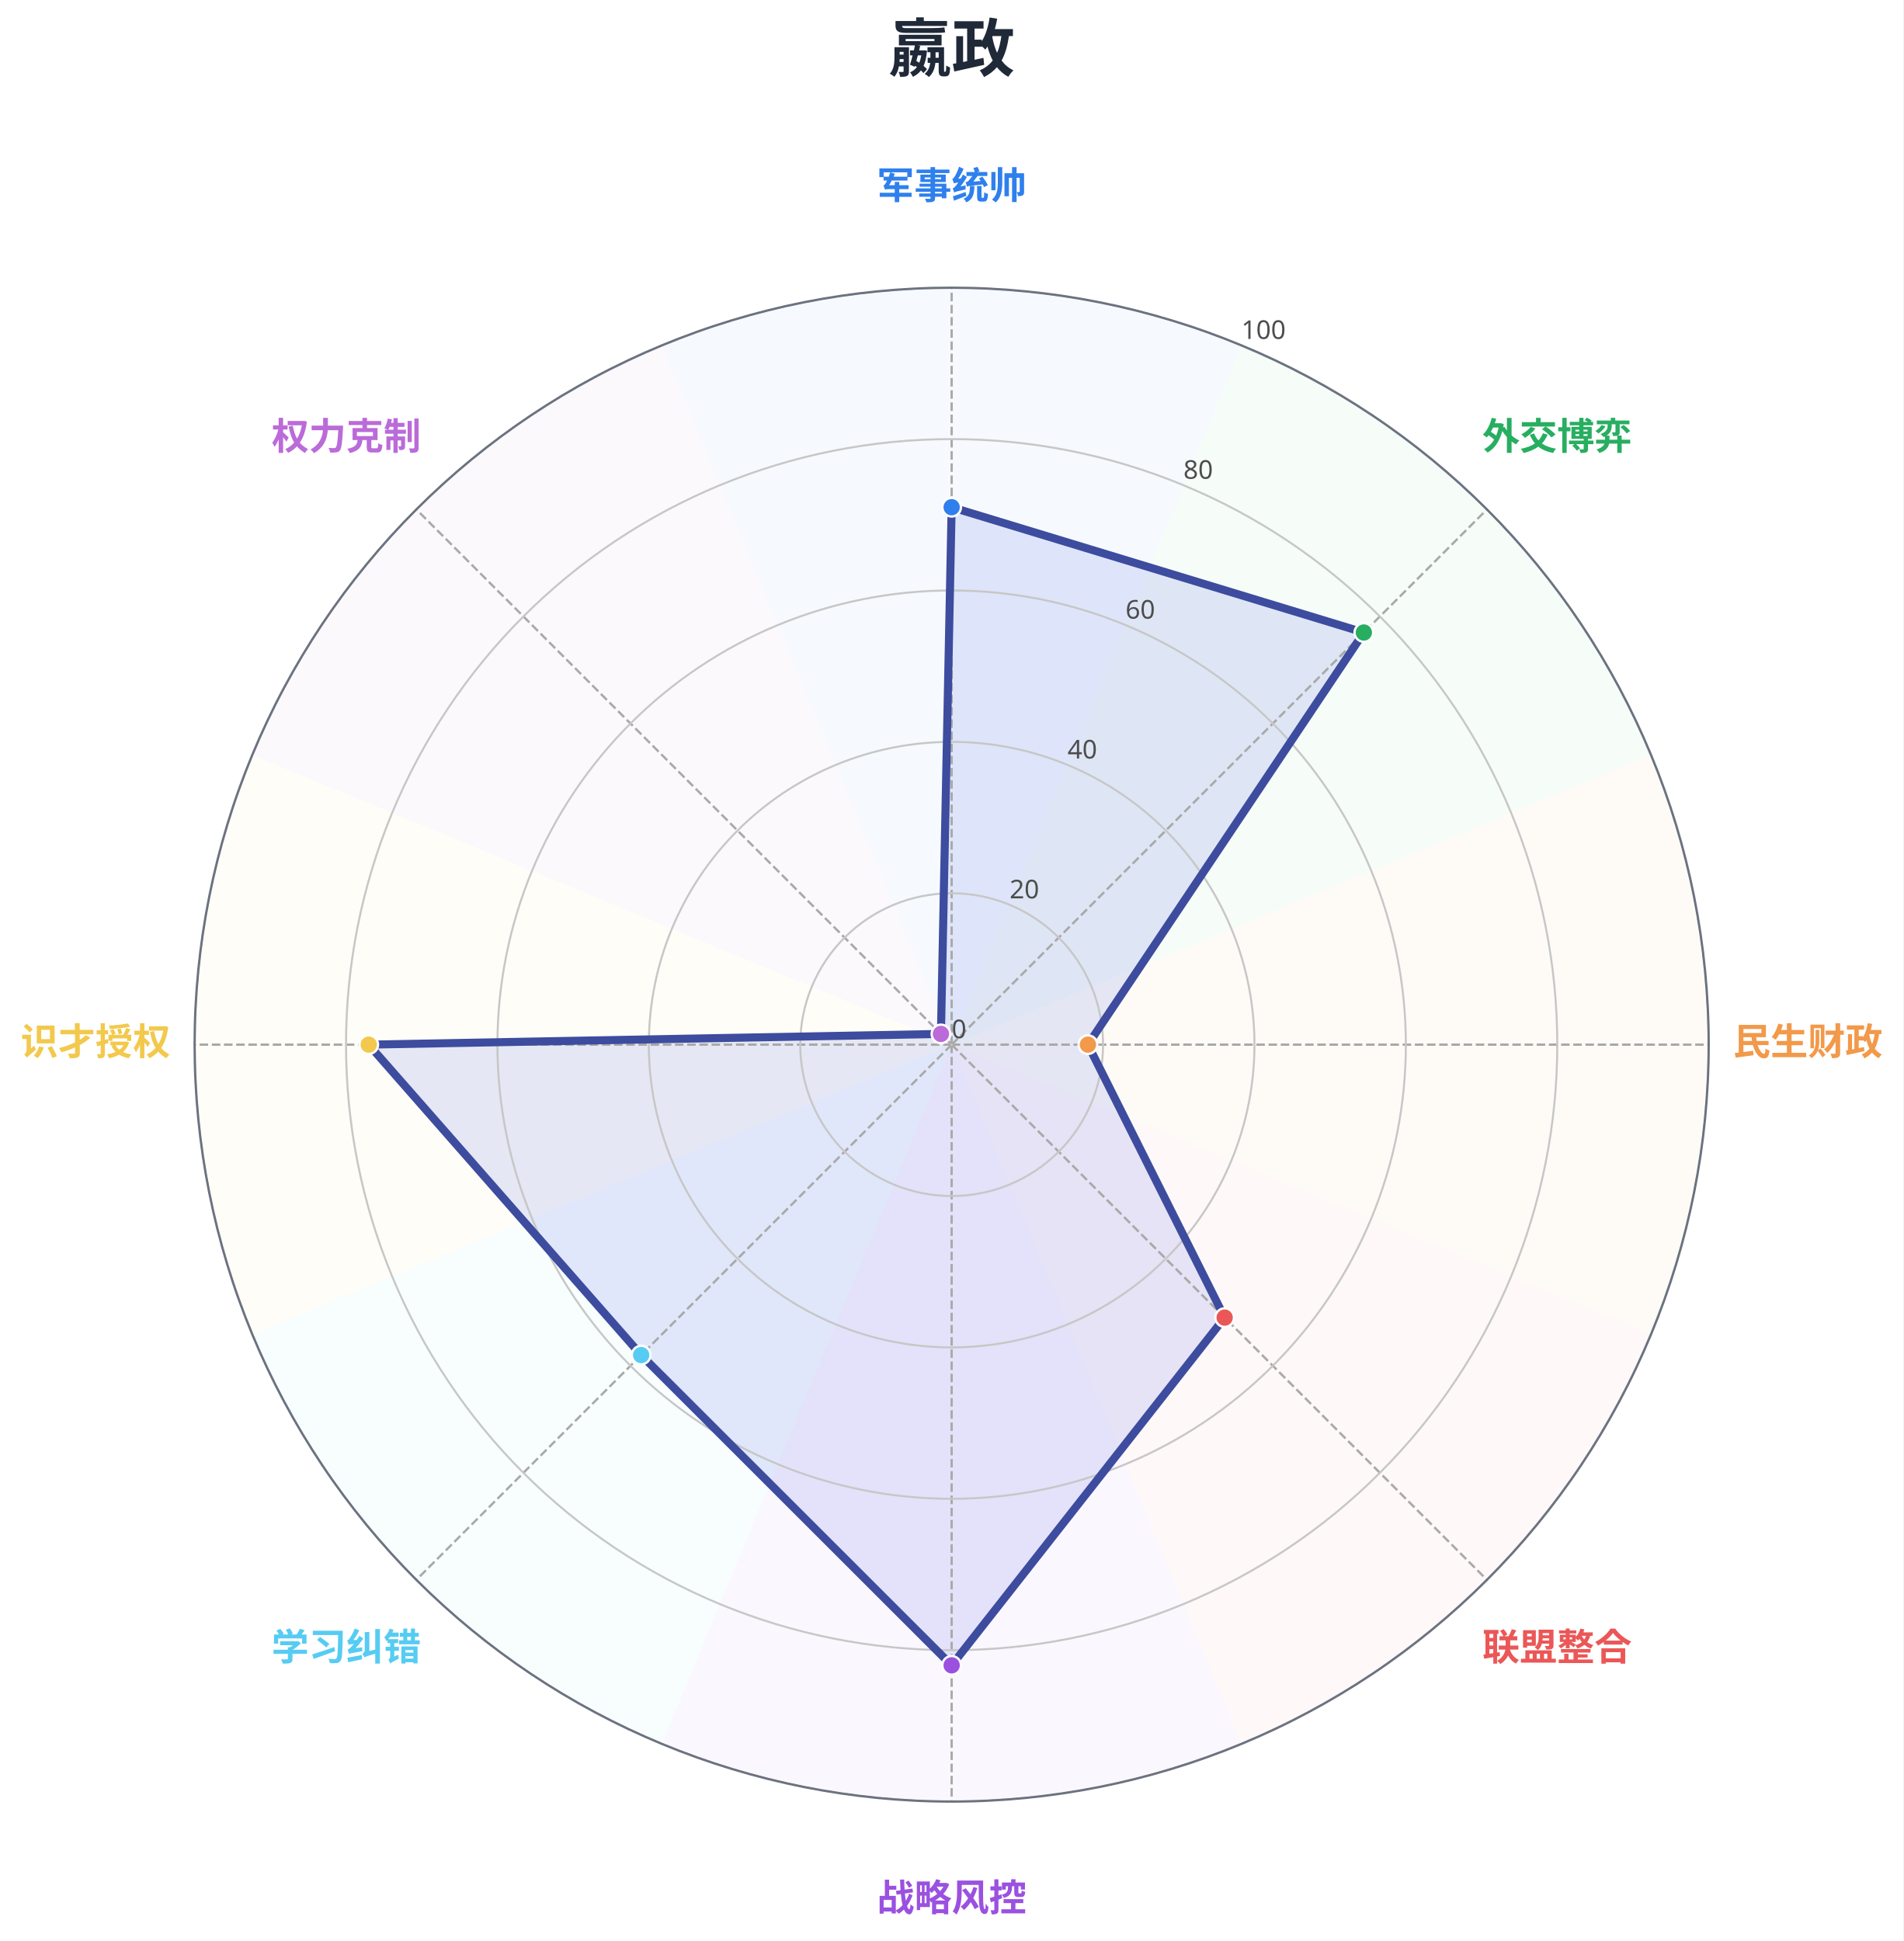
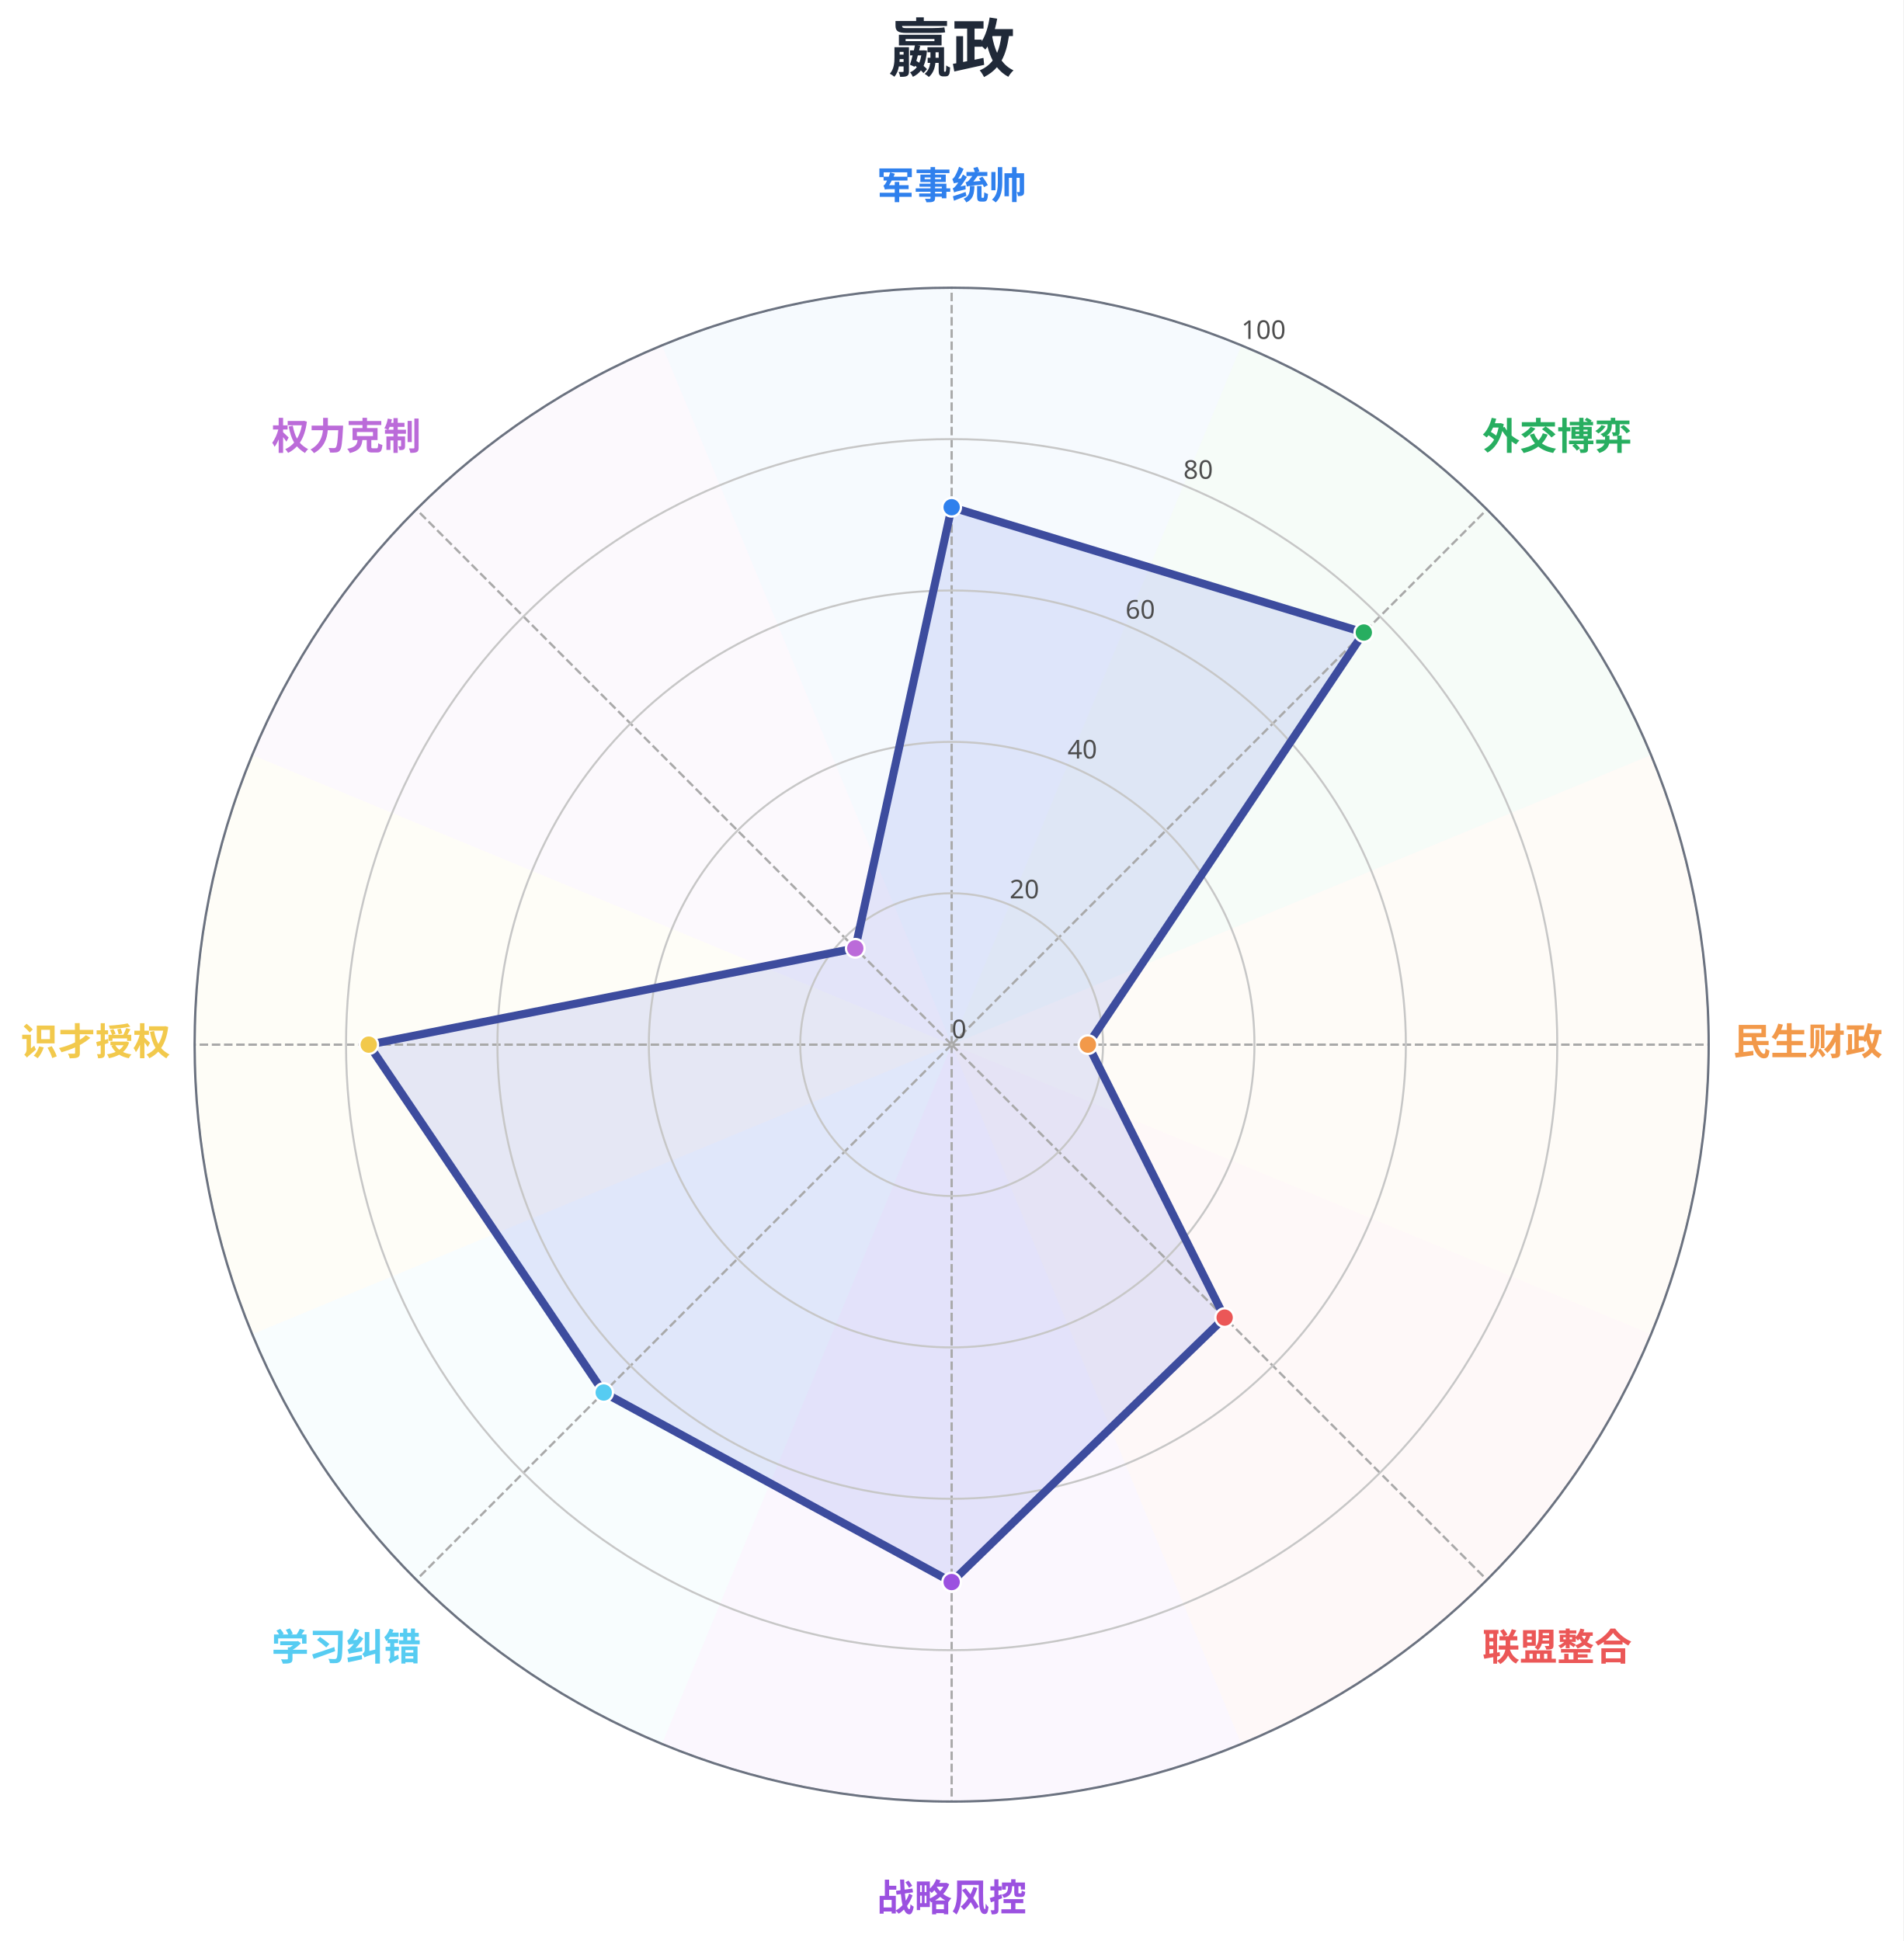
<svg xmlns="http://www.w3.org/2000/svg" xmlns:xlink="http://www.w3.org/1999/xlink" width="662.08pt" height="675.29pt" viewBox="0 0 662.08 675.29" version="1.1">
  <defs>
    <style type="text/css">*{stroke-linejoin: round; stroke-linecap: butt}</style>
  </defs>
  <g id="figure_1">
    <g id="patch_1">
      <path d="M 0 675.29 L 662.08 675.29 L 662.08 -0 L 0 -0 z " style="fill: #ffffff" />
    </g>
    <g id="axes_1">
      <g id="patch_2">
        <path d="M 594.38 363.438 C 594.38 328.857 587.568 294.611 574.334 262.662 C 561.101 230.713 541.702 201.681 517.25 177.229 C 492.797 152.776 463.765 133.377 431.816 120.144 C 399.867 106.91 365.621 100.098 331.04 100.098 C 296.459 100.098 262.213 106.91 230.264 120.144 C 198.315 133.377 169.283 152.776 144.831 177.229 C 120.378 201.681 100.979 230.713 87.746 262.662 C 74.512 294.611 67.7 328.857 67.7 363.438 C 67.7 398.02 74.512 432.265 87.746 464.214 C 100.979 496.163 120.378 525.195 144.831 549.648 C 169.283 574.1 198.315 593.499 230.264 606.732 C 262.213 619.966 296.459 626.778 331.04 626.778 C 365.621 626.778 399.867 619.966 431.816 606.732 C 463.765 593.499 492.797 574.1 517.25 549.648 C 541.702 525.195 561.101 496.163 574.334 464.214 C 587.568 432.265 594.38 398.02 594.38 363.438 M 331.04 363.438 C 331.04 363.438 331.04 363.438 331.04 363.438 C 331.04 363.438 331.04 363.438 331.04 363.438 C 331.04 363.438 331.04 363.438 331.04 363.438 C 331.04 363.438 331.04 363.438 331.04 363.438 C 331.04 363.438 331.04 363.438 331.04 363.438 C 331.04 363.438 331.04 363.438 331.04 363.438 C 331.04 363.438 331.04 363.438 331.04 363.438 C 331.04 363.438 331.04 363.438 331.04 363.438 C 331.04 363.438 331.04 363.438 331.04 363.438 C 331.04 363.438 331.04 363.438 331.04 363.438 C 331.04 363.438 331.04 363.438 331.04 363.438 C 331.04 363.438 331.04 363.438 331.04 363.438 C 331.04 363.438 331.04 363.438 331.04 363.438 C 331.04 363.438 331.04 363.438 331.04 363.438 C 331.04 363.438 331.04 363.438 331.04 363.438 C 331.04 363.438 331.04 363.438 331.04 363.438 z " style="fill: #ffffff" />
      </g>
      <g id="patch_3">
-         <path d="M 331.04 363.438 C 331.04 363.438 331.04 363.438 331.04 363.438 C 331.04 363.438 331.04 363.438 331.04 363.438 L 431.816 120.144 C 399.867 106.91 365.621 100.098 331.04 100.098 C 296.459 100.098 262.213 106.91 230.264 120.144 z " clip-path="url(#pffe2ded5ba)" style="fill: #2f80ed; opacity: 0.045" />
+         <path d="M 331.04 363.438 C 331.04 363.438 331.04 363.438 331.04 363.438 C 331.04 363.438 331.04 363.438 331.04 363.438 L 431.816 120.144 C 399.867 106.91 365.621 100.098 331.04 100.098 C 296.459 100.098 262.213 106.91 230.264 120.144 z " clip-path="url(#p3ff8b5a7de)" style="fill: #2f80ed; opacity: 0.045" />
      </g>
      <g id="patch_4">
-         <path d="M 331.04 363.438 C 331.04 363.438 331.04 363.438 331.04 363.438 C 331.04 363.438 331.04 363.438 331.04 363.438 L 574.334 262.662 C 561.101 230.713 541.702 201.681 517.25 177.229 C 492.797 152.776 463.765 133.377 431.816 120.144 z " clip-path="url(#pffe2ded5ba)" style="fill: #27ae60; opacity: 0.045" />
+         <path d="M 331.04 363.438 C 331.04 363.438 331.04 363.438 331.04 363.438 C 331.04 363.438 331.04 363.438 331.04 363.438 L 574.334 262.662 C 561.101 230.713 541.702 201.681 517.25 177.229 C 492.797 152.776 463.765 133.377 431.816 120.144 z " clip-path="url(#p3ff8b5a7de)" style="fill: #27ae60; opacity: 0.045" />
      </g>
      <g id="patch_5">
-         <path d="M 331.04 363.438 C 331.04 363.438 331.04 363.438 331.04 363.438 C 331.04 363.438 331.04 363.438 331.04 363.438 L 574.334 464.214 C 587.568 432.265 594.38 398.02 594.38 363.438 C 594.38 328.857 587.568 294.611 574.334 262.662 z " clip-path="url(#pffe2ded5ba)" style="fill: #f2994a; opacity: 0.045" />
+         <path d="M 331.04 363.438 C 331.04 363.438 331.04 363.438 331.04 363.438 C 331.04 363.438 331.04 363.438 331.04 363.438 L 574.334 464.214 C 587.568 432.265 594.38 398.02 594.38 363.438 C 594.38 328.857 587.568 294.611 574.334 262.662 z " clip-path="url(#p3ff8b5a7de)" style="fill: #f2994a; opacity: 0.045" />
      </g>
      <g id="patch_6">
-         <path d="M 331.04 363.438 C 331.04 363.438 331.04 363.438 331.04 363.438 C 331.04 363.438 331.04 363.438 331.04 363.438 L 431.816 606.732 C 463.765 593.499 492.797 574.1 517.25 549.648 C 541.702 525.195 561.101 496.163 574.334 464.214 z " clip-path="url(#pffe2ded5ba)" style="fill: #eb5757; opacity: 0.045" />
+         <path d="M 331.04 363.438 C 331.04 363.438 331.04 363.438 331.04 363.438 C 331.04 363.438 331.04 363.438 331.04 363.438 L 431.816 606.732 C 463.765 593.499 492.797 574.1 517.25 549.648 C 541.702 525.195 561.101 496.163 574.334 464.214 z " clip-path="url(#p3ff8b5a7de)" style="fill: #eb5757; opacity: 0.045" />
      </g>
      <g id="patch_7">
-         <path d="M 331.04 363.438 C 331.04 363.438 331.04 363.438 331.04 363.438 C 331.04 363.438 331.04 363.438 331.04 363.438 L 230.264 606.732 C 262.213 619.966 296.459 626.778 331.04 626.778 C 365.621 626.778 399.867 619.966 431.816 606.732 z " clip-path="url(#pffe2ded5ba)" style="fill: #9b51e0; opacity: 0.045" />
+         <path d="M 331.04 363.438 C 331.04 363.438 331.04 363.438 331.04 363.438 C 331.04 363.438 331.04 363.438 331.04 363.438 L 230.264 606.732 C 262.213 619.966 296.459 626.778 331.04 626.778 C 365.621 626.778 399.867 619.966 431.816 606.732 z " clip-path="url(#p3ff8b5a7de)" style="fill: #9b51e0; opacity: 0.045" />
      </g>
      <g id="patch_8">
-         <path d="M 331.04 363.438 C 331.04 363.438 331.04 363.438 331.04 363.438 C 331.04 363.438 331.04 363.438 331.04 363.438 L 87.746 464.214 C 100.979 496.163 120.378 525.195 144.831 549.648 C 169.283 574.1 198.315 593.499 230.264 606.732 z " clip-path="url(#pffe2ded5ba)" style="fill: #56ccf2; opacity: 0.045" />
+         <path d="M 331.04 363.438 C 331.04 363.438 331.04 363.438 331.04 363.438 C 331.04 363.438 331.04 363.438 331.04 363.438 L 87.746 464.214 C 100.979 496.163 120.378 525.195 144.831 549.648 C 169.283 574.1 198.315 593.499 230.264 606.732 z " clip-path="url(#p3ff8b5a7de)" style="fill: #56ccf2; opacity: 0.045" />
      </g>
      <g id="patch_9">
-         <path d="M 331.04 363.438 C 331.04 363.438 331.04 363.438 331.04 363.438 C 331.04 363.438 331.04 363.438 331.04 363.438 L 87.746 262.662 C 74.512 294.611 67.7 328.857 67.7 363.438 C 67.7 398.02 74.512 432.265 87.746 464.214 z " clip-path="url(#pffe2ded5ba)" style="fill: #f2c94c; opacity: 0.045" />
+         <path d="M 331.04 363.438 C 331.04 363.438 331.04 363.438 331.04 363.438 C 331.04 363.438 331.04 363.438 331.04 363.438 L 87.746 262.662 C 74.512 294.611 67.7 328.857 67.7 363.438 C 67.7 398.02 74.512 432.265 87.746 464.214 z " clip-path="url(#p3ff8b5a7de)" style="fill: #f2c94c; opacity: 0.045" />
      </g>
      <g id="patch_10">
-         <path d="M 331.04 363.438 C 331.04 363.438 331.04 363.438 331.04 363.438 C 331.04 363.438 331.04 363.438 331.04 363.438 L 230.264 120.144 C 198.315 133.377 169.283 152.776 144.831 177.229 C 120.378 201.681 100.979 230.713 87.746 262.662 z " clip-path="url(#pffe2ded5ba)" style="fill: #bb6bd9; opacity: 0.045" />
+         <path d="M 331.04 363.438 C 331.04 363.438 331.04 363.438 331.04 363.438 C 331.04 363.438 331.04 363.438 331.04 363.438 L 230.264 120.144 C 198.315 133.377 169.283 152.776 144.831 177.229 C 120.378 201.681 100.979 230.713 87.746 262.662 z " clip-path="url(#p3ff8b5a7de)" style="fill: #bb6bd9; opacity: 0.045" />
      </g>
      <g id="patch_11">
-         <path d="M 331.04 176.467 L 474.421 220.057 L 378.441 363.438 L 426.007 458.405 L 331.04 579.377 L 223.038 471.44 L 128.268 363.438 L 327.316 359.714 z " clip-path="url(#pffe2ded5ba)" style="fill: #5e72e4; opacity: 0.16; stroke: #5e72e4; stroke-linejoin: miter" />
+         <path d="M 331.04 176.467 L 474.421 220.057 L 378.441 363.438 L 426.007 458.405 L 331.04 550.409 L 210.004 484.474 L 128.268 363.438 L 297.522 329.92 z " clip-path="url(#p3ff8b5a7de)" style="fill: #5e72e4; opacity: 0.16; stroke: #5e72e4; stroke-linejoin: miter" />
      </g>
      <g id="matplotlib.axis_1">
        <g id="xtick_1">
          <g id="line2d_1">
-             <path d="M 331.04 363.438 L 331.04 100.098 " clip-path="url(#pffe2ded5ba)" style="fill: none; stroke-dasharray: 2.96,1.28; stroke-dashoffset: 0; stroke: #a9a9a9; stroke-width: 0.8" />
+             <path d="M 331.04 363.438 L 331.04 100.098 " clip-path="url(#p3ff8b5a7de)" style="fill: none; stroke-dasharray: 2.96,1.28; stroke-dashoffset: 0; stroke: #a9a9a9; stroke-width: 0.8" />
          </g>
          <g id="text_1">
            <text style="font-weight: 600; font-size: 13px; font-family: 'Microsoft YaHei'; text-anchor: middle; fill: #2f80ed" x="331.04" y="69.178" transform="rotate(-0 331.04 69.17812)">军事统帅</text>
          </g>
        </g>
        <g id="xtick_2">
          <g id="line2d_2">
-             <path d="M 331.04 363.438 L 517.25 177.229 " clip-path="url(#pffe2ded5ba)" style="fill: none; stroke-dasharray: 2.96,1.28; stroke-dashoffset: 0; stroke: #a9a9a9; stroke-width: 0.8" />
+             <path d="M 331.04 363.438 L 517.25 177.229 " clip-path="url(#p3ff8b5a7de)" style="fill: none; stroke-dasharray: 2.96,1.28; stroke-dashoffset: 0; stroke: #a9a9a9; stroke-width: 0.8" />
          </g>
          <g id="text_2">
            <text style="font-weight: 600; font-size: 13px; font-family: 'Microsoft YaHei'; text-anchor: middle; fill: #27ae60" x="541.645" y="156.413" transform="rotate(-0 541.6447 156.4134)">外交博弈</text>
          </g>
        </g>
        <g id="xtick_3">
          <g id="line2d_3">
-             <path d="M 331.04 363.438 L 594.38 363.438 " clip-path="url(#pffe2ded5ba)" style="fill: none; stroke-dasharray: 2.96,1.28; stroke-dashoffset: 0; stroke: #a9a9a9; stroke-width: 0.8" />
+             <path d="M 331.04 363.438 L 594.38 363.438 " clip-path="url(#p3ff8b5a7de)" style="fill: none; stroke-dasharray: 2.96,1.28; stroke-dashoffset: 0; stroke: #a9a9a9; stroke-width: 0.8" />
          </g>
          <g id="text_3">
            <text style="font-weight: 600; font-size: 13px; font-family: 'Microsoft YaHei'; text-anchor: middle; fill: #f2994a" x="628.88" y="367.018" transform="rotate(-0 628.88 367.0181)">民生财政</text>
          </g>
        </g>
        <g id="xtick_4">
          <g id="line2d_4">
-             <path d="M 331.04 363.438 L 517.25 549.648 " clip-path="url(#pffe2ded5ba)" style="fill: none; stroke-dasharray: 2.96,1.28; stroke-dashoffset: 0; stroke: #a9a9a9; stroke-width: 0.8" />
+             <path d="M 331.04 363.438 L 517.25 549.648 " clip-path="url(#p3ff8b5a7de)" style="fill: none; stroke-dasharray: 2.96,1.28; stroke-dashoffset: 0; stroke: #a9a9a9; stroke-width: 0.8" />
          </g>
          <g id="text_4">
            <text style="font-weight: 600; font-size: 13px; font-family: 'Microsoft YaHei'; text-anchor: middle; fill: #eb5757" x="541.645" y="577.623" transform="rotate(-0 541.6447 577.6228)">联盟整合</text>
          </g>
        </g>
        <g id="xtick_5">
          <g id="line2d_5">
-             <path d="M 331.04 363.438 L 331.04 626.778 " clip-path="url(#pffe2ded5ba)" style="fill: none; stroke-dasharray: 2.96,1.28; stroke-dashoffset: 0; stroke: #a9a9a9; stroke-width: 0.8" />
+             <path d="M 331.04 363.438 L 331.04 626.778 " clip-path="url(#p3ff8b5a7de)" style="fill: none; stroke-dasharray: 2.96,1.28; stroke-dashoffset: 0; stroke: #a9a9a9; stroke-width: 0.8" />
          </g>
          <g id="text_5">
            <text style="font-weight: 600; font-size: 13px; font-family: 'Microsoft YaHei'; text-anchor: middle; fill: #9b51e0" x="331.04" y="664.858" transform="rotate(-0 331.04 664.8581)">战略风控</text>
          </g>
        </g>
        <g id="xtick_6">
          <g id="line2d_6">
-             <path d="M 331.04 363.438 L 144.831 549.648 " clip-path="url(#pffe2ded5ba)" style="fill: none; stroke-dasharray: 2.96,1.28; stroke-dashoffset: 0; stroke: #a9a9a9; stroke-width: 0.8" />
+             <path d="M 331.04 363.438 L 144.831 549.648 " clip-path="url(#p3ff8b5a7de)" style="fill: none; stroke-dasharray: 2.96,1.28; stroke-dashoffset: 0; stroke: #a9a9a9; stroke-width: 0.8" />
          </g>
          <g id="text_6">
            <text style="font-weight: 600; font-size: 13px; font-family: 'Microsoft YaHei'; text-anchor: middle; fill: #56ccf2" x="120.435" y="577.623" transform="rotate(-0 120.4353 577.6228)">学习纠错</text>
          </g>
        </g>
        <g id="xtick_7">
          <g id="line2d_7">
-             <path d="M 331.04 363.438 L 67.7 363.438 " clip-path="url(#pffe2ded5ba)" style="fill: none; stroke-dasharray: 2.96,1.28; stroke-dashoffset: 0; stroke: #a9a9a9; stroke-width: 0.8" />
+             <path d="M 331.04 363.438 L 67.7 363.438 " clip-path="url(#p3ff8b5a7de)" style="fill: none; stroke-dasharray: 2.96,1.28; stroke-dashoffset: 0; stroke: #a9a9a9; stroke-width: 0.8" />
          </g>
          <g id="text_7">
            <text style="font-weight: 600; font-size: 13px; font-family: 'Microsoft YaHei'; text-anchor: middle; fill: #f2c94c" x="33.2" y="367.018" transform="rotate(-0 33.2 367.0181)">识才授权</text>
          </g>
        </g>
        <g id="xtick_8">
          <g id="line2d_8">
-             <path d="M 331.04 363.438 L 144.831 177.229 " clip-path="url(#pffe2ded5ba)" style="fill: none; stroke-dasharray: 2.96,1.28; stroke-dashoffset: 0; stroke: #a9a9a9; stroke-width: 0.8" />
+             <path d="M 331.04 363.438 L 144.831 177.229 " clip-path="url(#p3ff8b5a7de)" style="fill: none; stroke-dasharray: 2.96,1.28; stroke-dashoffset: 0; stroke: #a9a9a9; stroke-width: 0.8" />
          </g>
          <g id="text_8">
            <text style="font-weight: 600; font-size: 13px; font-family: 'Microsoft YaHei'; text-anchor: middle; fill: #bb6bd9" x="120.435" y="156.413" transform="rotate(-0 120.4353 156.4134)">权力克制</text>
          </g>
        </g>
      </g>
      <g id="matplotlib.axis_2">
        <g id="ytick_1">
          <g id="line2d_9">
-             <path d="M 331.04 363.438 C 331.04 363.438 331.04 363.438 331.04 363.438 C 331.04 363.438 331.04 363.438 331.04 363.438 C 331.04 363.438 331.04 363.438 331.04 363.438 C 331.04 363.438 331.04 363.438 331.04 363.438 C 331.04 363.438 331.04 363.438 331.04 363.438 C 331.04 363.438 331.04 363.438 331.04 363.438 C 331.04 363.438 331.04 363.438 331.04 363.438 C 331.04 363.438 331.04 363.438 331.04 363.438 C 331.04 363.438 331.04 363.438 331.04 363.438 C 331.04 363.438 331.04 363.438 331.04 363.438 C 331.04 363.438 331.04 363.438 331.04 363.438 C 331.04 363.438 331.04 363.438 331.04 363.438 C 331.04 363.438 331.04 363.438 331.04 363.438 C 331.04 363.438 331.04 363.438 331.04 363.438 C 331.04 363.438 331.04 363.438 331.04 363.438 C 331.04 363.438 331.04 363.438 331.04 363.438 " clip-path="url(#pffe2ded5ba)" style="fill: none; stroke: #c7c7c7; stroke-width: 0.7; stroke-linecap: square" />
+             <path d="M 331.04 363.438 C 331.04 363.438 331.04 363.438 331.04 363.438 C 331.04 363.438 331.04 363.438 331.04 363.438 C 331.04 363.438 331.04 363.438 331.04 363.438 C 331.04 363.438 331.04 363.438 331.04 363.438 C 331.04 363.438 331.04 363.438 331.04 363.438 C 331.04 363.438 331.04 363.438 331.04 363.438 C 331.04 363.438 331.04 363.438 331.04 363.438 C 331.04 363.438 331.04 363.438 331.04 363.438 C 331.04 363.438 331.04 363.438 331.04 363.438 C 331.04 363.438 331.04 363.438 331.04 363.438 C 331.04 363.438 331.04 363.438 331.04 363.438 C 331.04 363.438 331.04 363.438 331.04 363.438 C 331.04 363.438 331.04 363.438 331.04 363.438 C 331.04 363.438 331.04 363.438 331.04 363.438 C 331.04 363.438 331.04 363.438 331.04 363.438 C 331.04 363.438 331.04 363.438 331.04 363.438 " clip-path="url(#p3ff8b5a7de)" style="fill: none; stroke: #c7c7c7; stroke-width: 0.7; stroke-linecap: square" />
          </g>
          <g id="text_9">
            <text style="font-size: 9px; font-family: 'Microsoft YaHei'; text-anchor: start; fill: #4d4d4d" x="331.04" y="361.201" transform="rotate(-0 331.04 361.2007)">0</text>
          </g>
        </g>
        <g id="ytick_2">
          <g id="line2d_10">
-             <path d="M 331.04 310.77 C 337.956 310.77 344.805 312.132 351.195 314.779 C 357.585 317.426 363.391 321.306 368.282 326.196 C 373.172 331.087 377.052 336.893 379.699 343.283 C 382.346 349.673 383.708 356.522 383.708 363.438 C 383.708 370.354 382.346 377.203 379.699 383.593 C 377.052 389.983 373.172 395.789 368.282 400.68 C 363.391 405.571 357.585 409.45 351.195 412.097 C 344.805 414.744 337.956 416.106 331.04 416.106 C 324.124 416.106 317.275 414.744 310.885 412.097 C 304.495 409.45 298.689 405.571 293.798 400.68 C 288.908 395.789 285.028 389.983 282.381 383.593 C 279.734 377.203 278.372 370.354 278.372 363.438 C 278.372 356.522 279.734 349.673 282.381 343.283 C 285.028 336.893 288.908 331.087 293.798 326.196 C 298.689 321.306 304.495 317.426 310.885 314.779 C 317.275 312.132 324.124 310.77 331.04 310.77 " clip-path="url(#pffe2ded5ba)" style="fill: none; stroke: #c7c7c7; stroke-width: 0.7; stroke-linecap: square" />
+             <path d="M 331.04 310.77 C 337.956 310.77 344.805 312.132 351.195 314.779 C 357.585 317.426 363.391 321.306 368.282 326.196 C 373.172 331.087 377.052 336.893 379.699 343.283 C 382.346 349.673 383.708 356.522 383.708 363.438 C 383.708 370.354 382.346 377.203 379.699 383.593 C 377.052 389.983 373.172 395.789 368.282 400.68 C 363.391 405.571 357.585 409.45 351.195 412.097 C 344.805 414.744 337.956 416.106 331.04 416.106 C 324.124 416.106 317.275 414.744 310.885 412.097 C 304.495 409.45 298.689 405.571 293.798 400.68 C 288.908 395.789 285.028 389.983 282.381 383.593 C 279.734 377.203 278.372 370.354 278.372 363.438 C 278.372 356.522 279.734 349.673 282.381 343.283 C 285.028 336.893 288.908 331.087 293.798 326.196 C 298.689 321.306 304.495 317.426 310.885 314.779 C 317.275 312.132 324.124 310.77 331.04 310.77 " clip-path="url(#p3ff8b5a7de)" style="fill: none; stroke: #c7c7c7; stroke-width: 0.7; stroke-linecap: square" />
          </g>
          <g id="text_10">
            <text style="font-size: 9px; font-family: 'Microsoft YaHei'; text-anchor: start; fill: #4d4d4d" x="351.195" y="312.542" transform="rotate(-0 351.1952 312.5418)">20</text>
          </g>
        </g>
        <g id="ytick_3">
          <g id="line2d_11">
-             <path d="M 331.04 258.102 C 344.873 258.102 358.571 260.827 371.35 266.12 C 384.13 271.414 395.743 279.173 405.524 288.954 C 415.305 298.735 423.064 310.348 428.358 323.128 C 433.651 335.907 436.376 349.605 436.376 363.438 C 436.376 377.271 433.651 390.969 428.358 403.748 C 423.064 416.528 415.305 428.141 405.524 437.922 C 395.743 447.703 384.13 455.462 371.35 460.756 C 358.571 466.049 344.873 468.774 331.04 468.774 C 317.207 468.774 303.509 466.049 290.73 460.756 C 277.95 455.462 266.337 447.703 256.556 437.922 C 246.775 428.141 239.016 416.528 233.722 403.748 C 228.429 390.969 225.704 377.271 225.704 363.438 C 225.704 349.605 228.429 335.907 233.722 323.128 C 239.016 310.348 246.775 298.735 256.556 288.954 C 266.337 279.173 277.95 271.414 290.73 266.12 C 303.509 260.827 317.207 258.102 331.04 258.102 " clip-path="url(#pffe2ded5ba)" style="fill: none; stroke: #c7c7c7; stroke-width: 0.7; stroke-linecap: square" />
+             <path d="M 331.04 258.102 C 344.873 258.102 358.571 260.827 371.35 266.12 C 384.13 271.414 395.743 279.173 405.524 288.954 C 415.305 298.735 423.064 310.348 428.358 323.128 C 433.651 335.907 436.376 349.605 436.376 363.438 C 436.376 377.271 433.651 390.969 428.358 403.748 C 423.064 416.528 415.305 428.141 405.524 437.922 C 395.743 447.703 384.13 455.462 371.35 460.756 C 358.571 466.049 344.873 468.774 331.04 468.774 C 317.207 468.774 303.509 466.049 290.73 460.756 C 277.95 455.462 266.337 447.703 256.556 437.922 C 246.775 428.141 239.016 416.528 233.722 403.748 C 228.429 390.969 225.704 377.271 225.704 363.438 C 225.704 349.605 228.429 335.907 233.722 323.128 C 239.016 310.348 246.775 298.735 256.556 288.954 C 266.337 279.173 277.95 271.414 290.73 266.12 C 303.509 260.827 317.207 258.102 331.04 258.102 " clip-path="url(#p3ff8b5a7de)" style="fill: none; stroke: #c7c7c7; stroke-width: 0.7; stroke-linecap: square" />
          </g>
          <g id="text_11">
            <text style="font-size: 9px; font-family: 'Microsoft YaHei'; text-anchor: start; fill: #4d4d4d" x="371.35" y="263.883" transform="rotate(-0 371.3503 263.8829)">40</text>
          </g>
        </g>
        <g id="ytick_4">
          <g id="line2d_12">
-             <path d="M 331.04 205.434 C 351.789 205.434 372.336 209.521 391.506 217.461 C 410.675 225.402 428.094 237.041 442.766 251.712 C 457.437 266.384 469.076 283.803 477.017 302.973 C 484.957 322.142 489.044 342.689 489.044 363.438 C 489.044 384.187 484.957 404.734 477.017 423.904 C 469.076 443.073 457.437 460.492 442.766 475.164 C 428.094 489.835 410.675 501.474 391.506 509.415 C 372.336 517.355 351.789 521.442 331.04 521.442 C 310.291 521.442 289.744 517.355 270.574 509.415 C 251.405 501.474 233.986 489.835 219.314 475.164 C 204.643 460.492 193.004 443.073 185.063 423.904 C 177.123 404.734 173.036 384.187 173.036 363.438 C 173.036 342.689 177.123 322.142 185.063 302.973 C 193.004 283.803 204.643 266.384 219.314 251.712 C 233.986 237.041 251.405 225.402 270.574 217.461 C 289.744 209.521 310.291 205.434 331.04 205.434 " clip-path="url(#pffe2ded5ba)" style="fill: none; stroke: #c7c7c7; stroke-width: 0.7; stroke-linecap: square" />
+             <path d="M 331.04 205.434 C 351.789 205.434 372.336 209.521 391.506 217.461 C 410.675 225.402 428.094 237.041 442.766 251.712 C 457.437 266.384 469.076 283.803 477.017 302.973 C 484.957 322.142 489.044 342.689 489.044 363.438 C 489.044 384.187 484.957 404.734 477.017 423.904 C 469.076 443.073 457.437 460.492 442.766 475.164 C 428.094 489.835 410.675 501.474 391.506 509.415 C 372.336 517.355 351.789 521.442 331.04 521.442 C 310.291 521.442 289.744 517.355 270.574 509.415 C 251.405 501.474 233.986 489.835 219.314 475.164 C 204.643 460.492 193.004 443.073 185.063 423.904 C 177.123 404.734 173.036 384.187 173.036 363.438 C 173.036 342.689 177.123 322.142 185.063 302.973 C 193.004 283.803 204.643 266.384 219.314 251.712 C 233.986 237.041 251.405 225.402 270.574 217.461 C 289.744 209.521 310.291 205.434 331.04 205.434 " clip-path="url(#p3ff8b5a7de)" style="fill: none; stroke: #c7c7c7; stroke-width: 0.7; stroke-linecap: square" />
          </g>
          <g id="text_12">
            <text style="font-size: 9px; font-family: 'Microsoft YaHei'; text-anchor: start; fill: #4d4d4d" x="391.506" y="215.224" transform="rotate(-0 391.5055 215.224)">60</text>
          </g>
        </g>
        <g id="ytick_5">
          <g id="line2d_13">
-             <path d="M 331.04 152.766 C 358.705 152.766 386.101 158.215 411.661 168.802 C 437.22 179.39 460.445 194.908 480.008 214.47 C 499.57 234.033 515.089 257.258 525.676 282.817 C 536.263 308.377 541.712 335.773 541.712 363.438 C 541.712 391.103 536.263 418.499 525.676 444.059 C 515.089 469.618 499.57 492.843 480.008 512.406 C 460.445 531.968 437.22 547.487 411.661 558.074 C 386.101 568.661 358.705 574.11 331.04 574.11 C 303.375 574.11 275.979 568.661 250.419 558.074 C 224.86 547.487 201.635 531.968 182.072 512.406 C 162.51 492.843 146.991 469.618 136.404 444.059 C 125.817 418.499 120.368 391.103 120.368 363.438 C 120.368 335.773 125.817 308.377 136.404 282.817 C 146.991 257.258 162.51 234.033 182.072 214.47 C 201.635 194.908 224.86 179.39 250.419 168.802 C 275.979 158.215 303.375 152.766 331.04 152.766 " clip-path="url(#pffe2ded5ba)" style="fill: none; stroke: #c7c7c7; stroke-width: 0.7; stroke-linecap: square" />
+             <path d="M 331.04 152.766 C 358.705 152.766 386.101 158.215 411.661 168.802 C 437.22 179.39 460.445 194.908 480.008 214.47 C 499.57 234.033 515.089 257.258 525.676 282.817 C 536.263 308.377 541.712 335.773 541.712 363.438 C 541.712 391.103 536.263 418.499 525.676 444.059 C 515.089 469.618 499.57 492.843 480.008 512.406 C 460.445 531.968 437.22 547.487 411.661 558.074 C 386.101 568.661 358.705 574.11 331.04 574.11 C 303.375 574.11 275.979 568.661 250.419 558.074 C 224.86 547.487 201.635 531.968 182.072 512.406 C 162.51 492.843 146.991 469.618 136.404 444.059 C 125.817 418.499 120.368 391.103 120.368 363.438 C 120.368 335.773 125.817 308.377 136.404 282.817 C 146.991 257.258 162.51 234.033 182.072 214.47 C 201.635 194.908 224.86 179.39 250.419 168.802 C 275.979 158.215 303.375 152.766 331.04 152.766 " clip-path="url(#p3ff8b5a7de)" style="fill: none; stroke: #c7c7c7; stroke-width: 0.7; stroke-linecap: square" />
          </g>
          <g id="text_13">
            <text style="font-size: 9px; font-family: 'Microsoft YaHei'; text-anchor: start; fill: #4d4d4d" x="411.661" y="166.565" transform="rotate(-0 411.6607 166.5652)">80</text>
          </g>
        </g>
        <g id="ytick_6">
          <g id="line2d_14">
-             <path d="M 331.04 100.098 C 365.621 100.098 399.867 106.91 431.816 120.144 C 463.765 133.377 492.797 152.776 517.25 177.229 C 541.702 201.681 561.101 230.713 574.334 262.662 C 587.568 294.611 594.38 328.857 594.38 363.438 C 594.38 398.02 587.568 432.265 574.334 464.214 C 561.101 496.163 541.702 525.195 517.25 549.648 C 492.797 574.1 463.765 593.499 431.816 606.732 C 399.867 619.966 365.621 626.778 331.04 626.778 C 296.459 626.778 262.213 619.966 230.264 606.732 C 198.315 593.499 169.283 574.1 144.831 549.648 C 120.378 525.195 100.979 496.163 87.746 464.214 C 74.512 432.265 67.7 398.02 67.7 363.438 C 67.7 328.857 74.512 294.611 87.746 262.662 C 100.979 230.713 120.378 201.681 144.831 177.229 C 169.283 152.776 198.315 133.377 230.264 120.144 C 262.213 106.91 296.459 100.098 331.04 100.098 " clip-path="url(#pffe2ded5ba)" style="fill: none; stroke: #c7c7c7; stroke-width: 0.7; stroke-linecap: square" />
+             <path d="M 331.04 100.098 C 365.621 100.098 399.867 106.91 431.816 120.144 C 463.765 133.377 492.797 152.776 517.25 177.229 C 541.702 201.681 561.101 230.713 574.334 262.662 C 587.568 294.611 594.38 328.857 594.38 363.438 C 594.38 398.02 587.568 432.265 574.334 464.214 C 561.101 496.163 541.702 525.195 517.25 549.648 C 492.797 574.1 463.765 593.499 431.816 606.732 C 399.867 619.966 365.621 626.778 331.04 626.778 C 296.459 626.778 262.213 619.966 230.264 606.732 C 198.315 593.499 169.283 574.1 144.831 549.648 C 120.378 525.195 100.979 496.163 87.746 464.214 C 74.512 432.265 67.7 398.02 67.7 363.438 C 67.7 328.857 74.512 294.611 87.746 262.662 C 100.979 230.713 120.378 201.681 144.831 177.229 C 169.283 152.776 198.315 133.377 230.264 120.144 C 262.213 106.91 296.459 100.098 331.04 100.098 " clip-path="url(#p3ff8b5a7de)" style="fill: none; stroke: #c7c7c7; stroke-width: 0.7; stroke-linecap: square" />
          </g>
          <g id="text_14">
            <text style="font-size: 9px; font-family: 'Microsoft YaHei'; text-anchor: start; fill: #4d4d4d" x="431.816" y="117.906" transform="rotate(-0 431.8159 117.9063)">100</text>
          </g>
        </g>
      </g>
      <g id="line2d_15">
-         <path d="M 331.04 176.467 L 474.421 220.057 L 378.441 363.438 L 426.007 458.405 L 331.04 579.377 L 223.038 471.44 L 128.268 363.438 L 327.316 359.714 L 331.04 176.467 " clip-path="url(#pffe2ded5ba)" style="fill: none; stroke: #3d4c9e; stroke-width: 2.8; stroke-linecap: square" />
+         <path d="M 331.04 176.467 L 474.421 220.057 L 378.441 363.438 L 426.007 458.405 L 331.04 550.409 L 210.004 484.474 L 128.268 363.438 L 297.522 329.92 L 331.04 176.467 " clip-path="url(#p3ff8b5a7de)" style="fill: none; stroke: #3d4c9e; stroke-width: 2.8; stroke-linecap: square" />
        <defs>
-           <path id="mdd535b5998" d="M 0 2.75 C 0.729 2.75 1.429 2.46 1.945 1.945 C 2.46 1.429 2.75 0.729 2.75 0 C 2.75 -0.729 2.46 -1.429 1.945 -1.945 C 1.429 -2.46 0.729 -2.75 0 -2.75 C -0.729 -2.75 -1.429 -2.46 -1.945 -1.945 C -2.46 -1.429 -2.75 -0.729 -2.75 0 C -2.75 0.729 -2.46 1.429 -1.945 1.945 C -1.429 2.46 -0.729 2.75 0 2.75 z " style="stroke: #3d4c9e" />
+           <path id="m2563161667" d="M 0 2.75 C 0.729 2.75 1.429 2.46 1.945 1.945 C 2.46 1.429 2.75 0.729 2.75 0 C 2.75 -0.729 2.46 -1.429 1.945 -1.945 C 1.429 -2.46 0.729 -2.75 0 -2.75 C -0.729 -2.75 -1.429 -2.46 -1.945 -1.945 C -2.46 -1.429 -2.75 -0.729 -2.75 0 C -2.75 0.729 -2.46 1.429 -1.945 1.945 C -1.429 2.46 -0.729 2.75 0 2.75 z " style="stroke: #3d4c9e" />
        </defs>
-         <g clip-path="url(#pffe2ded5ba)">
-           <use xlink:href="#mdd535b5998" x="331.04" y="176.467" style="fill: #3d4c9e; stroke: #3d4c9e" />
-           <use xlink:href="#mdd535b5998" x="474.421" y="220.057" style="fill: #3d4c9e; stroke: #3d4c9e" />
-           <use xlink:href="#mdd535b5998" x="378.441" y="363.438" style="fill: #3d4c9e; stroke: #3d4c9e" />
-           <use xlink:href="#mdd535b5998" x="426.007" y="458.405" style="fill: #3d4c9e; stroke: #3d4c9e" />
-           <use xlink:href="#mdd535b5998" x="331.04" y="579.377" style="fill: #3d4c9e; stroke: #3d4c9e" />
-           <use xlink:href="#mdd535b5998" x="223.038" y="471.44" style="fill: #3d4c9e; stroke: #3d4c9e" />
-           <use xlink:href="#mdd535b5998" x="128.268" y="363.438" style="fill: #3d4c9e; stroke: #3d4c9e" />
-           <use xlink:href="#mdd535b5998" x="327.316" y="359.714" style="fill: #3d4c9e; stroke: #3d4c9e" />
-           <use xlink:href="#mdd535b5998" x="331.04" y="176.467" style="fill: #3d4c9e; stroke: #3d4c9e" />
+         <g clip-path="url(#p3ff8b5a7de)">
+           <use xlink:href="#m2563161667" x="331.04" y="176.467" style="fill: #3d4c9e; stroke: #3d4c9e" />
+           <use xlink:href="#m2563161667" x="474.421" y="220.057" style="fill: #3d4c9e; stroke: #3d4c9e" />
+           <use xlink:href="#m2563161667" x="378.441" y="363.438" style="fill: #3d4c9e; stroke: #3d4c9e" />
+           <use xlink:href="#m2563161667" x="426.007" y="458.405" style="fill: #3d4c9e; stroke: #3d4c9e" />
+           <use xlink:href="#m2563161667" x="331.04" y="550.409" style="fill: #3d4c9e; stroke: #3d4c9e" />
+           <use xlink:href="#m2563161667" x="210.004" y="484.474" style="fill: #3d4c9e; stroke: #3d4c9e" />
+           <use xlink:href="#m2563161667" x="128.268" y="363.438" style="fill: #3d4c9e; stroke: #3d4c9e" />
+           <use xlink:href="#m2563161667" x="297.522" y="329.92" style="fill: #3d4c9e; stroke: #3d4c9e" />
+           <use xlink:href="#m2563161667" x="331.04" y="176.467" style="fill: #3d4c9e; stroke: #3d4c9e" />
        </g>
      </g>
      <g id="patch_12">
        <path d="M 331.04 100.098 C 296.459 100.098 262.213 106.91 230.264 120.144 C 198.315 133.377 169.283 152.776 144.831 177.229 C 120.378 201.681 100.979 230.713 87.746 262.662 C 74.512 294.611 67.7 328.857 67.7 363.438 C 67.7 398.02 74.512 432.265 87.746 464.214 C 100.979 496.163 120.378 525.195 144.831 549.648 C 169.283 574.1 198.315 593.499 230.264 606.732 C 262.213 619.966 296.459 626.778 331.04 626.778 C 365.621 626.778 399.867 619.966 431.816 606.732 C 463.765 593.499 492.797 574.1 517.25 549.648 C 541.702 525.195 561.101 496.163 574.334 464.214 C 587.568 432.265 594.38 398.02 594.38 363.438 C 594.38 328.857 587.568 294.611 574.334 262.662 C 561.101 230.713 541.702 201.681 517.25 177.229 C 492.797 152.776 463.765 133.377 431.816 120.144 C 399.867 106.91 365.621 100.098 331.04 100.098 " style="fill: none; stroke: #6b7280; stroke-width: 0.8; stroke-linejoin: miter; stroke-linecap: square" />
      </g>
      <g id="text_15">
        <text style="font-weight: 700; font-size: 22px; font-family: 'Microsoft YaHei'; text-anchor: middle; fill: #202938" x="331.04" y="24.786" transform="rotate(-0 331.04 24.78625)">嬴政</text>
      </g>
      <g id="PathCollection_1">
        <defs>
-           <path id="C0_0_63913f8fc8" d="M 0 3.24 C 0.859 3.24 1.684 2.899 2.291 2.291 C 2.899 1.684 3.24 0.859 3.24 -0 C 3.24 -0.859 2.899 -1.684 2.291 -2.291 C 1.684 -2.899 0.859 -3.24 0 -3.24 C -0.859 -3.24 -1.684 -2.899 -2.291 -2.291 C -2.899 -1.684 -3.24 -0.859 -3.24 0 C -3.24 0.859 -2.899 1.684 -2.291 2.291 C -1.684 2.899 -0.859 3.24 0 3.24 z " />
+           <path id="C0_0_0daea23e29" d="M 0 3.24 C 0.859 3.24 1.684 2.899 2.291 2.291 C 2.899 1.684 3.24 0.859 3.24 -0 C 3.24 -0.859 2.899 -1.684 2.291 -2.291 C 1.684 -2.899 0.859 -3.24 0 -3.24 C -0.859 -3.24 -1.684 -2.899 -2.291 -2.291 C -2.899 -1.684 -3.24 -0.859 -3.24 0 C -3.24 0.859 -2.899 1.684 -2.291 2.291 C -1.684 2.899 -0.859 3.24 0 3.24 z " />
        </defs>
-         <g clip-path="url(#pffe2ded5ba)">
-           <use xlink:href="#C0_0_63913f8fc8" x="331.04" y="176.467" style="fill: #2f80ed; stroke: #ffffff; stroke-width: 0.8" />
-         </g>
-         <g clip-path="url(#pffe2ded5ba)">
-           <use xlink:href="#C0_0_63913f8fc8" x="474.421" y="220.057" style="fill: #27ae60; stroke: #ffffff; stroke-width: 0.8" />
-         </g>
-         <g clip-path="url(#pffe2ded5ba)">
-           <use xlink:href="#C0_0_63913f8fc8" x="378.441" y="363.438" style="fill: #f2994a; stroke: #ffffff; stroke-width: 0.8" />
-         </g>
-         <g clip-path="url(#pffe2ded5ba)">
-           <use xlink:href="#C0_0_63913f8fc8" x="426.007" y="458.405" style="fill: #eb5757; stroke: #ffffff; stroke-width: 0.8" />
-         </g>
-         <g clip-path="url(#pffe2ded5ba)">
-           <use xlink:href="#C0_0_63913f8fc8" x="331.04" y="579.377" style="fill: #9b51e0; stroke: #ffffff; stroke-width: 0.8" />
-         </g>
-         <g clip-path="url(#pffe2ded5ba)">
-           <use xlink:href="#C0_0_63913f8fc8" x="223.038" y="471.44" style="fill: #56ccf2; stroke: #ffffff; stroke-width: 0.8" />
-         </g>
-         <g clip-path="url(#pffe2ded5ba)">
-           <use xlink:href="#C0_0_63913f8fc8" x="128.268" y="363.438" style="fill: #f2c94c; stroke: #ffffff; stroke-width: 0.8" />
-         </g>
-         <g clip-path="url(#pffe2ded5ba)">
-           <use xlink:href="#C0_0_63913f8fc8" x="327.316" y="359.714" style="fill: #bb6bd9; stroke: #ffffff; stroke-width: 0.8" />
+         <g clip-path="url(#p3ff8b5a7de)">
+           <use xlink:href="#C0_0_0daea23e29" x="331.04" y="176.467" style="fill: #2f80ed; stroke: #ffffff; stroke-width: 0.8" />
+         </g>
+         <g clip-path="url(#p3ff8b5a7de)">
+           <use xlink:href="#C0_0_0daea23e29" x="474.421" y="220.057" style="fill: #27ae60; stroke: #ffffff; stroke-width: 0.8" />
+         </g>
+         <g clip-path="url(#p3ff8b5a7de)">
+           <use xlink:href="#C0_0_0daea23e29" x="378.441" y="363.438" style="fill: #f2994a; stroke: #ffffff; stroke-width: 0.8" />
+         </g>
+         <g clip-path="url(#p3ff8b5a7de)">
+           <use xlink:href="#C0_0_0daea23e29" x="426.007" y="458.405" style="fill: #eb5757; stroke: #ffffff; stroke-width: 0.8" />
+         </g>
+         <g clip-path="url(#p3ff8b5a7de)">
+           <use xlink:href="#C0_0_0daea23e29" x="331.04" y="550.409" style="fill: #9b51e0; stroke: #ffffff; stroke-width: 0.8" />
+         </g>
+         <g clip-path="url(#p3ff8b5a7de)">
+           <use xlink:href="#C0_0_0daea23e29" x="210.004" y="484.474" style="fill: #56ccf2; stroke: #ffffff; stroke-width: 0.8" />
+         </g>
+         <g clip-path="url(#p3ff8b5a7de)">
+           <use xlink:href="#C0_0_0daea23e29" x="128.268" y="363.438" style="fill: #f2c94c; stroke: #ffffff; stroke-width: 0.8" />
+         </g>
+         <g clip-path="url(#p3ff8b5a7de)">
+           <use xlink:href="#C0_0_0daea23e29" x="297.522" y="329.92" style="fill: #bb6bd9; stroke: #ffffff; stroke-width: 0.8" />
        </g>
      </g>
    </g>
  </g>
  <defs>
-     <clipPath id="pffe2ded5ba">
+     <clipPath id="p3ff8b5a7de">
      <path d="M 594.38 363.438 C 594.38 328.857 587.568 294.611 574.334 262.662 C 561.101 230.713 541.702 201.681 517.25 177.229 C 492.797 152.776 463.765 133.377 431.816 120.144 C 399.867 106.91 365.621 100.098 331.04 100.098 C 296.459 100.098 262.213 106.91 230.264 120.144 C 198.315 133.377 169.283 152.776 144.831 177.229 C 120.378 201.681 100.979 230.713 87.746 262.662 C 74.512 294.611 67.7 328.857 67.7 363.438 C 67.7 398.02 74.512 432.265 87.746 464.214 C 100.979 496.163 120.378 525.195 144.831 549.648 C 169.283 574.1 198.315 593.499 230.264 606.732 C 262.213 619.966 296.459 626.778 331.04 626.778 C 365.621 626.778 399.867 619.966 431.816 606.732 C 463.765 593.499 492.797 574.1 517.25 549.648 C 541.702 525.195 561.101 496.163 574.334 464.214 C 587.568 432.265 594.38 398.02 594.38 363.438 M 331.04 363.438 C 331.04 363.438 331.04 363.438 331.04 363.438 C 331.04 363.438 331.04 363.438 331.04 363.438 C 331.04 363.438 331.04 363.438 331.04 363.438 C 331.04 363.438 331.04 363.438 331.04 363.438 C 331.04 363.438 331.04 363.438 331.04 363.438 C 331.04 363.438 331.04 363.438 331.04 363.438 C 331.04 363.438 331.04 363.438 331.04 363.438 C 331.04 363.438 331.04 363.438 331.04 363.438 C 331.04 363.438 331.04 363.438 331.04 363.438 C 331.04 363.438 331.04 363.438 331.04 363.438 C 331.04 363.438 331.04 363.438 331.04 363.438 C 331.04 363.438 331.04 363.438 331.04 363.438 C 331.04 363.438 331.04 363.438 331.04 363.438 C 331.04 363.438 331.04 363.438 331.04 363.438 C 331.04 363.438 331.04 363.438 331.04 363.438 C 331.04 363.438 331.04 363.438 331.04 363.438 z " />
    </clipPath>
  </defs>
</svg>
